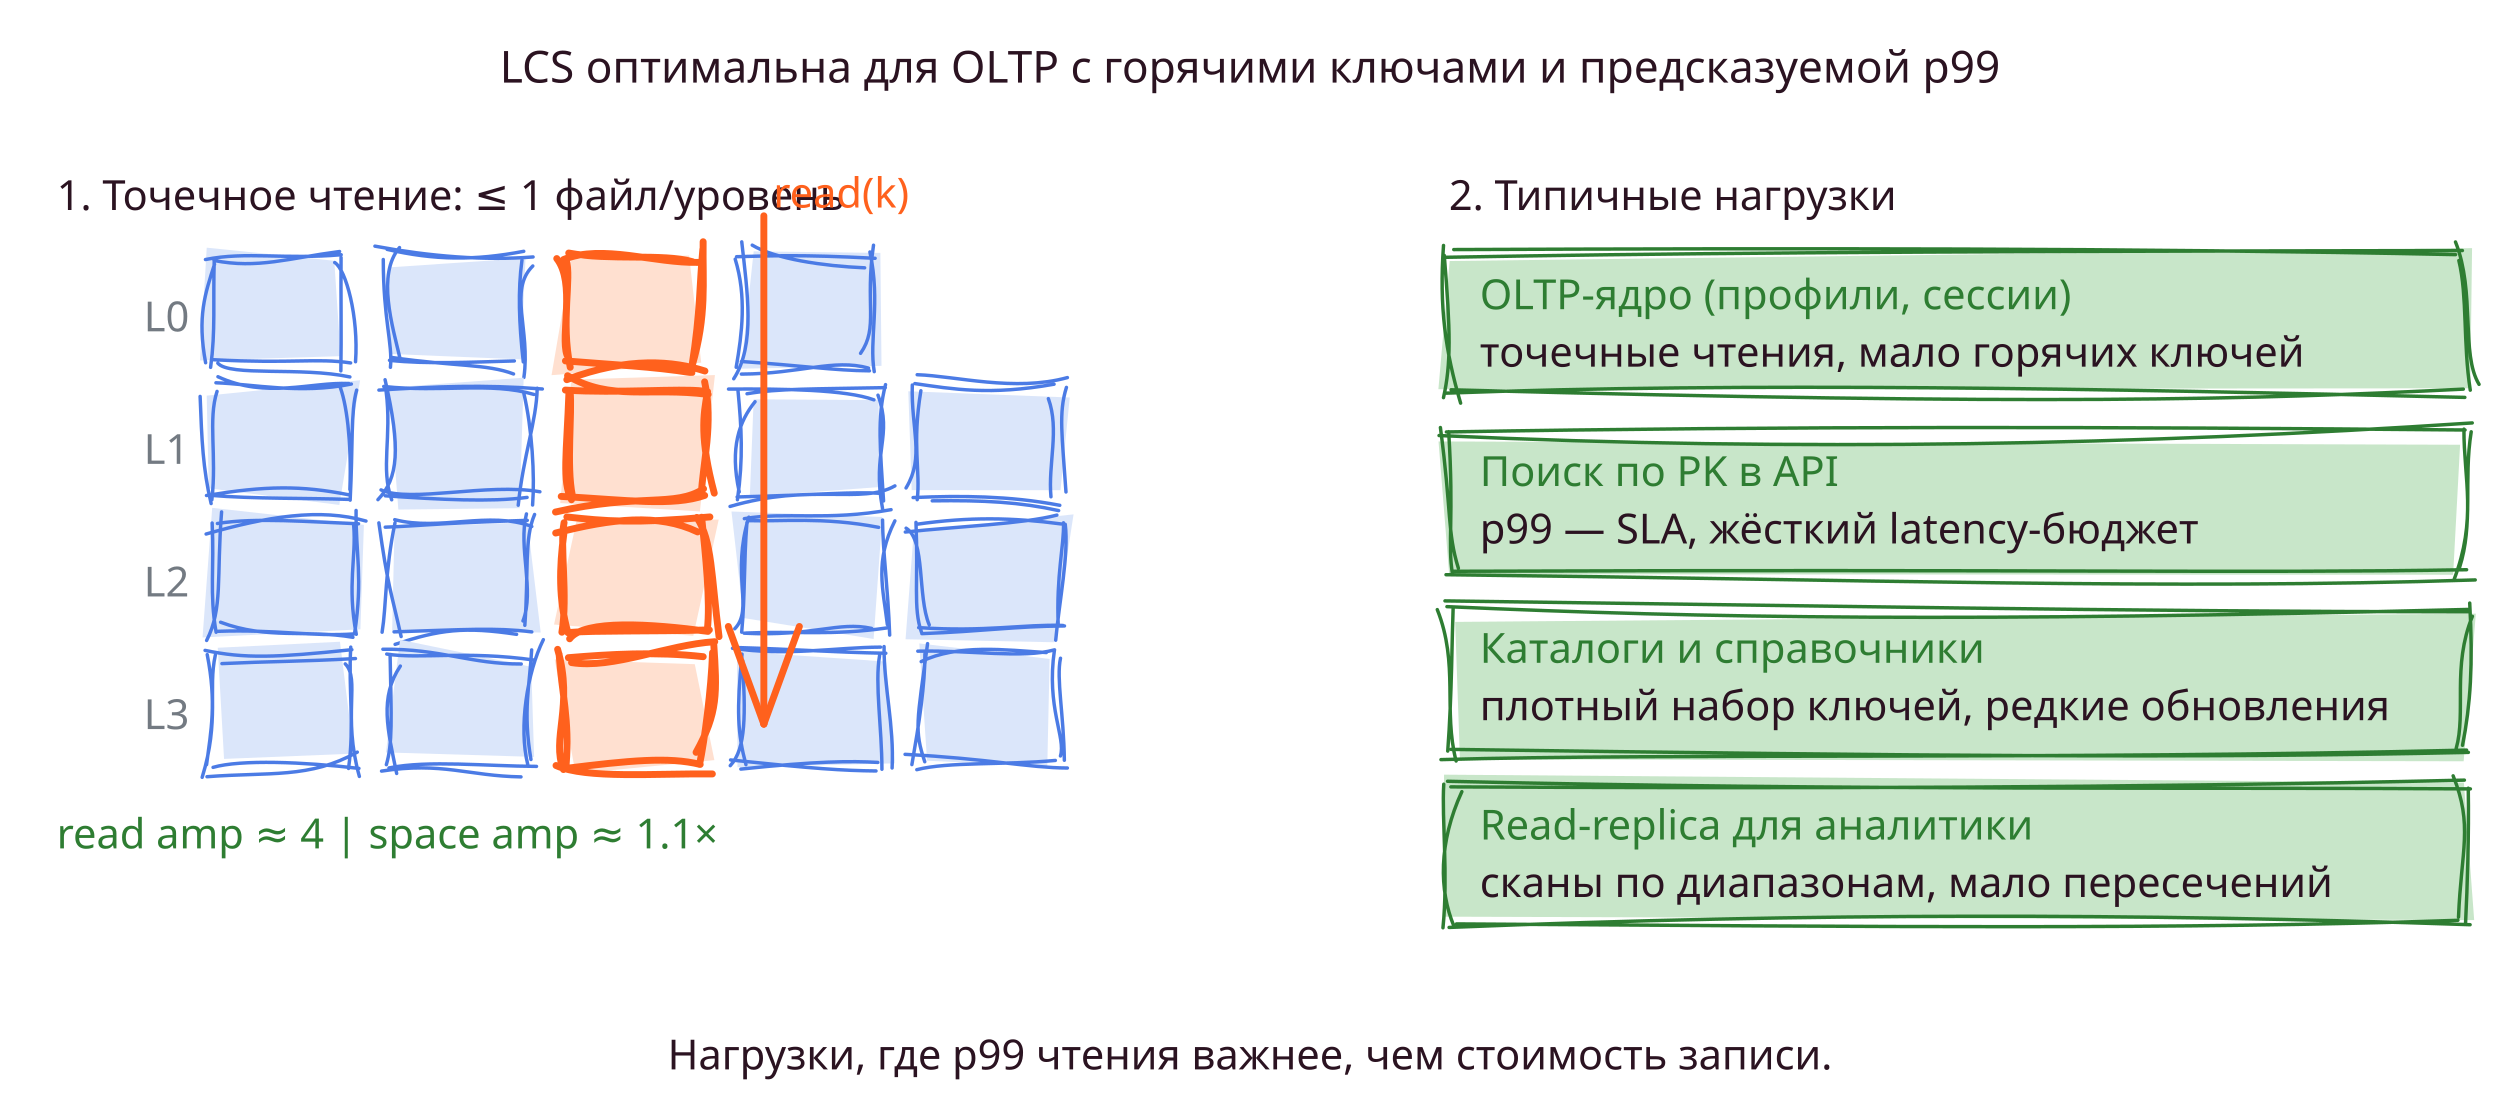
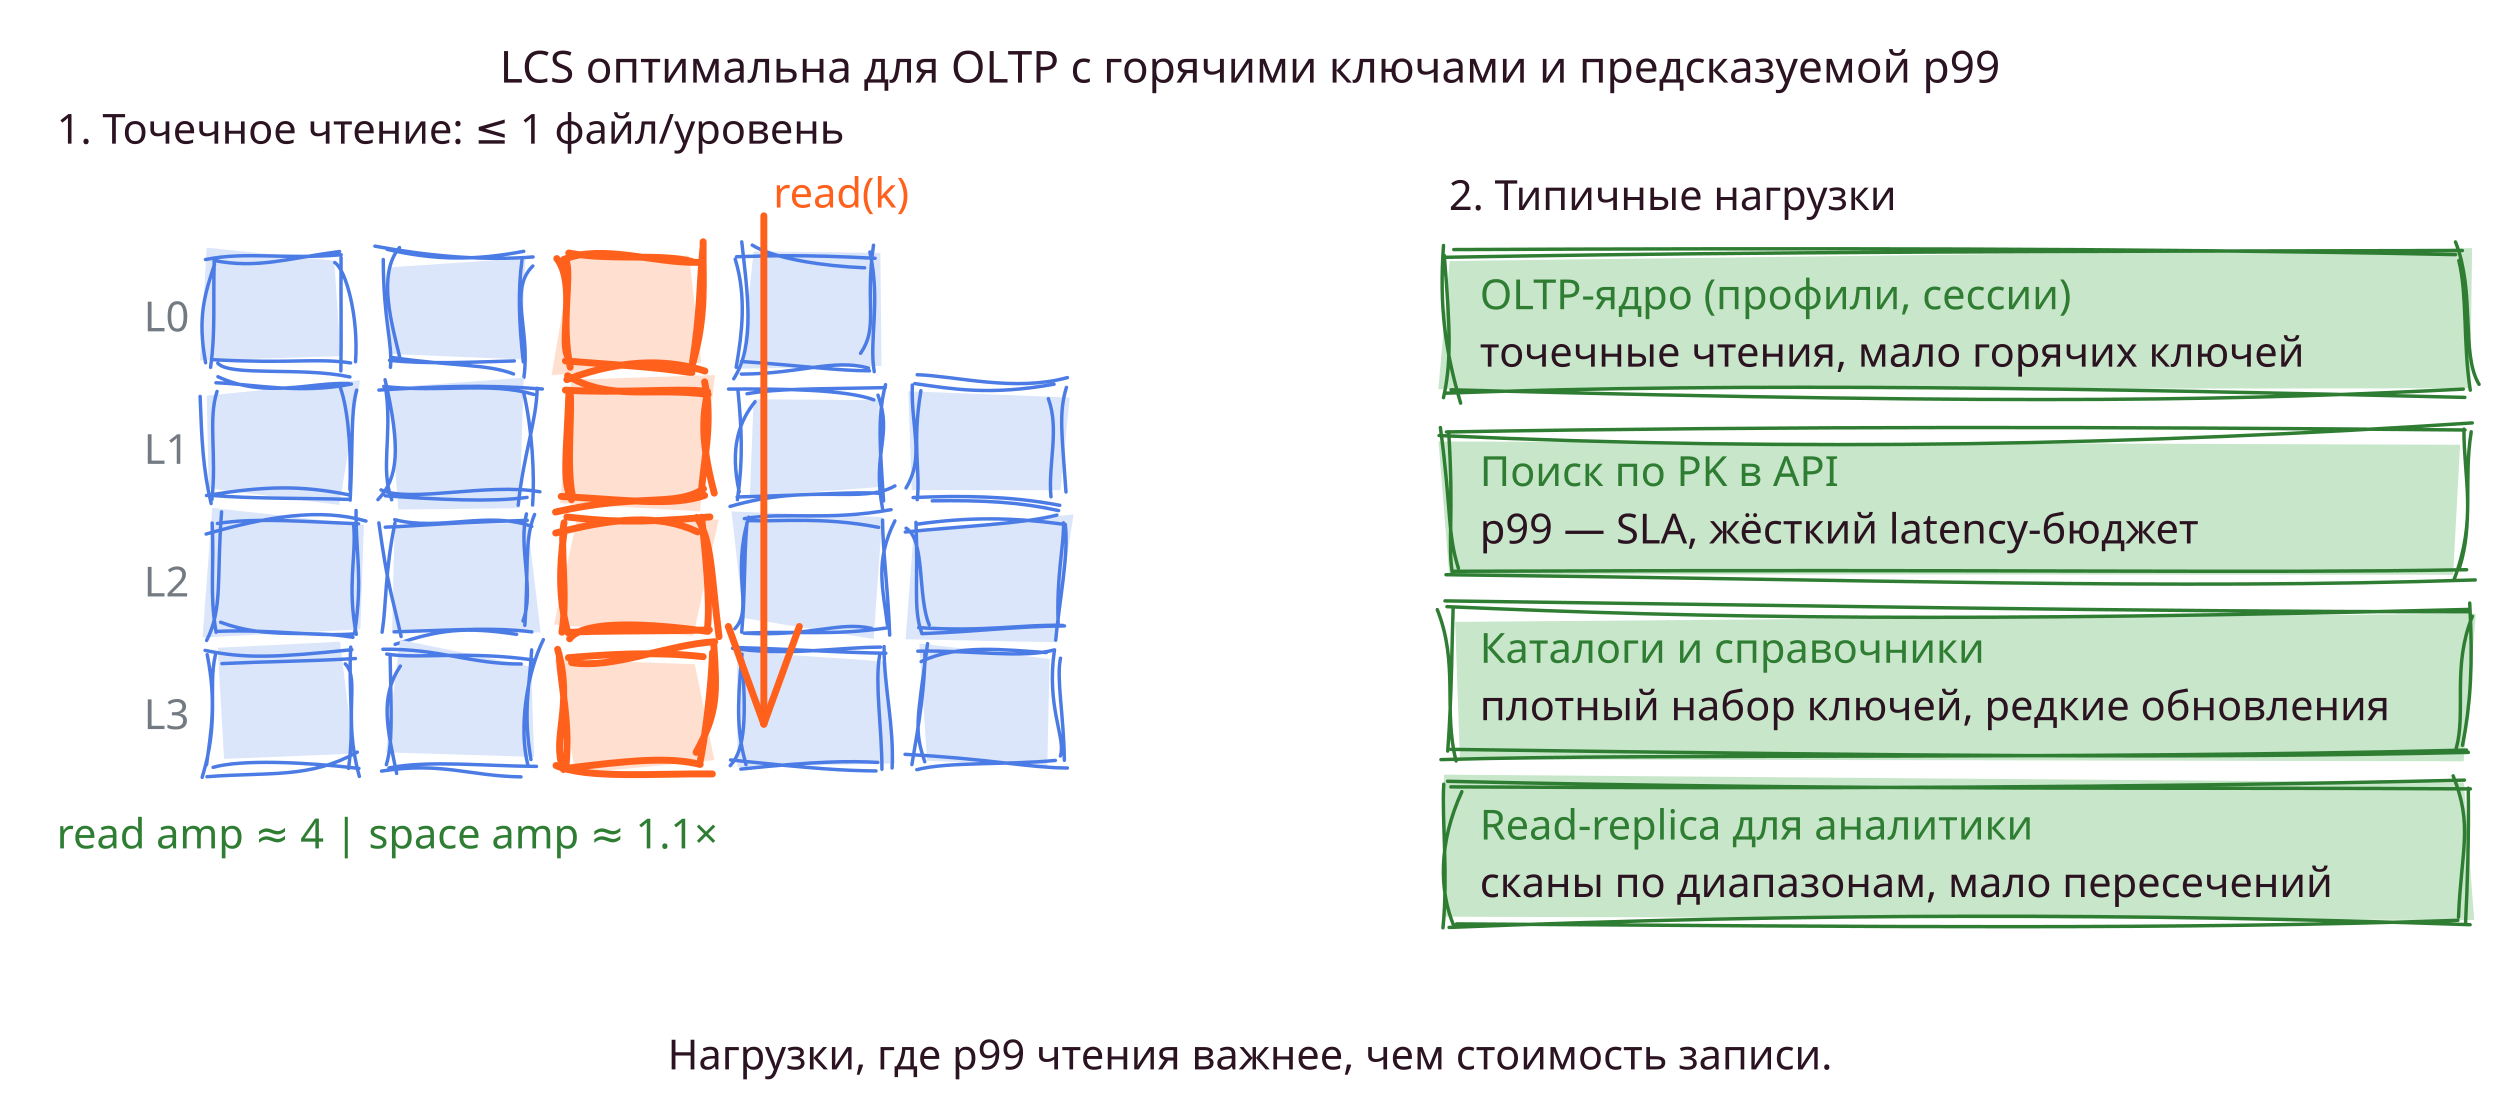
<svg xmlns="http://www.w3.org/2000/svg" version="1.1" viewBox="0 0 722.128 321.277" width="722.128" height="321.277">
  <defs>
    <style>
      @font-face {
        font-family: "Virgil";
        src: url("https://excalidraw.com/Virgil.woff2");
      }
      @font-face {
        font-family: "Cascadia";
        src: url("https://excalidraw.com/Cascadia.woff2");
      }
    </style>
  </defs>
  <rect x="0" y="0" width="722.128" height="321.277" fill="transparent" />
  <g transform="translate(10 10) rotate(0 351.0638 8.93617)">
    <text x="351.064" y="8.9" dominant-baseline="central" font-family="Cascadia, sans-serif" font-size="12.766px" fill="#2B1321" text-anchor="middle" style="white-space: pre;" direction="ltr">LCS оптимальна для OLTP с горячими ключами и предсказуемой p99</text>
  </g>
-   <g transform="translate(16.38298 48.29787) rotate(0 172.3404 7.659574)">
+   <g transform="translate(16.38298 29.14894) rotate(0 172.3404 7.659574)">
    <text x="0" y="7.7" dominant-baseline="central" font-family="Cascadia, sans-serif" font-size="12px" fill="#2B1321" text-anchor="start" style="white-space: pre;" direction="ltr">1. Точечное чтение: ≤ 1 файл/уровень</text>
  </g>
  <g transform="translate(16.38298 84.04255) rotate(0 19.14894 7.021277)">
    <text x="38.298" y="7.0" dominant-baseline="central" font-family="Cascadia, sans-serif" font-size="12px" fill="#737A82" text-anchor="end" style="white-space: pre;" direction="ltr">L0</text>
  </g>
  <g stroke-linecap="round" transform="translate(61.06383 73.82979) rotate(0 19.14894 15.95745)">
    <path d="M-1.35 -2.29 L35.49 1.49 L37.33 29.05 L-3.29 30.28" stroke="none" stroke-width="0" fill="#DBE6FA" />
    <path d="M0.75 1.41 C13.35 3.91, 22.32 0.73, 37.02 -1.18 M-1.72 1.14 C9.94 -1.24, 21.3 1.17, 37.49 -0.25 M35.62 2 C38.86 3.99, 42.57 17.68, 41.63 30.66 M37.45 0.55 C37.36 11.57, 37.59 23.4, 37.39 33.3 M40 35.05 C26.03 32.05, 5.16 35.03, 1.85 31.07 M40.21 31 C30.08 29.53, 23.59 31.28, 0.63 30.08 M-1.67 30.95 C-4.15 17.64, -1.82 11.01, 0.9 2.5 M-0.23 32.28 C1.22 21.77, 0.45 13.49, 0.82 1.17" stroke="#4B7BE5" stroke-width="1" fill="none" />
  </g>
  <g stroke-linecap="round" transform="translate(112.1277 73.82979) rotate(0 19.14894 15.95745)">
    <path d="M0.25 3.4 L39.67 0.74 L38.34 29.98 L0.42 28.41" stroke="none" stroke-width="0" fill="#DBE6FA" />
    <path d="M-3.83 -2.73 C12.08 0.25, 28.08 1.5, 41.85 0.39 M-0.31 -1.8 C13.33 1.35, 24.92 1.49, 39.16 -1.24 M41.77 3 C34.66 10.03, 41.15 21.35, 39.2 35.19 M38.64 1.35 C37.45 10.11, 37.77 19.47, 39.02 30.7 M36.21 34.19 C28.61 31.27, 19.35 32.07, 1.2 29.45 M36.44 30.43 C23.92 30.77, 11.15 31.42, 0.38 30.25 M3.45 29.83 C1.24 20.37, -3.36 5.41, 3.27 -2.32 M0.65 32.27 C1.33 25.46, -1.41 18.51, -1.42 1.13" stroke="#4B7BE5" stroke-width="1" fill="none" />
  </g>
  <g stroke-linecap="round" transform="translate(163.1915 73.82979) rotate(0 19.14894 15.95745)">
    <path d="M1.85 1.09 L35.85 -0.02 L39.36 30.92 L-3.88 34.54" stroke="none" stroke-width="0" fill="#FFE0D0" />
    <path d="M-0.4 1.13 C10.8 -3.4, 25.84 2.27, 38.67 1.96 M1.09 -0.74 C12.72 1.48, 28.53 -0.67, 36.84 1.77 M39.91 -4 C39.74 8.07, 41 17.02, 36.76 31.71 M39.83 -1.85 C38.82 8.65, 39.24 15.55, 36.65 32.11 M40.42 33.34 C31.53 30.48, 18.21 29.1, 0.54 35.84 M36.66 33.85 C25.41 32, 14.02 31.57, 0.14 30.42 M0.57 28.7 C-1.36 23.1, 3.11 7.82, -2.37 0.86 M1.52 32.26 C-1.28 18.78, 2 6.77, 0.34 1.08" stroke="#FF611D" stroke-width="2" fill="none" />
  </g>
  <g stroke-linecap="round" transform="translate(214.2553 73.82979) rotate(0 19.14894 15.95745)">
    <path d="M3.44 -1.23 L40.04 -0.78 L40.37 31.85 L-0.18 32.67" stroke="none" stroke-width="0" fill="#DBE6FA" />
    <path d="M3.03 -3.02 C9.52 0.94, 23.6 3.04, 35.5 3.53 M-1.5 0.32 C8.46 0.07, 16.83 -0.35, 38.52 0.78 M38.06 -3 C35.55 14.1, 39.57 20.69, 34.32 28.23 M37.02 -1.04 C40.19 13.58, 36.7 24.39, 38.27 33.52 M36.63 32.49 C26.45 29.69, 17.08 34.14, -0.11 34.23 M36.89 33.28 C26.9 33.23, 16.89 31.71, -0.11 30.59 M-2.32 35.58 C4.03 25.83, 1.57 10.22, 0 -3.97 M-1.61 32.26 C0.1 22.47, 1.42 11.79, -1.89 1.03" stroke="#4B7BE5" stroke-width="1" fill="none" />
  </g>
  <g transform="translate(16.38298 122.3404) rotate(0 19.14894 7.021277)">
    <text x="38.298" y="7.0" dominant-baseline="central" font-family="Cascadia, sans-serif" font-size="12px" fill="#737A82" text-anchor="end" style="white-space: pre;" direction="ltr">L1</text>
  </g>
  <g stroke-linecap="round" transform="translate(61.06383 112.1277) rotate(0 20.42553 15.95745)">
    <path d="M-1.36 2.15 L42.95 -2.29 L36.95 33.73 L-0.77 28.93" stroke="none" stroke-width="0" fill="#DBE6FA" />
    <path d="M1.89 -3.31 C15.82 3.19, 28.84 -1.86, 39.7 -1.34 M1.31 -1.56 C12.02 -1.2, 25.61 1.82, 40.43 -1.2 M36.91 -0.99 C38.99 3.8, 40.54 15.27, 40 29.28 M41.96 0.56 C40.21 6.66, 40.91 16.54, 40.08 32.34 M39.61 30.78 C25.97 28.07, 15.6 28.17, -1.42 31 M39.89 32.13 C27.85 31.71, 12 32.02, -0.59 30.92 M-0.08 33.32 C-2.46 23.28, -2.78 15.03, -3.26 2.38 M0.13 32.24 C1.6 19.49, -1.04 9.07, 1.63 0.93" stroke="#4B7BE5" stroke-width="1" fill="none" />
  </g>
  <g stroke-linecap="round" transform="translate(112.1277 112.1277) rotate(0 20.42553 15.95745)">
    <path d="M0.24 -0.17 L39.14 -3.04 L37.97 34.66 L2.93 35.06" stroke="none" stroke-width="0" fill="#DBE6FA" />
    <path d="M-2.68 0.55 C14.54 -0.49, 26.6 -1.11, 44.53 0.23 M-1.29 -0.5 C15.52 1.35, 29.45 -1.91, 42.11 1.81 M43.05 0.01 C42.8 9.84, 39.11 18.94, 37.56 33.8 M39.15 1.36 C41.58 11.59, 42.37 25.38, 41.71 33.75 M43.82 29.92 C28.81 27.28, 6.3 33.21, -2.07 29.38 M40.12 31.55 C29.46 32.95, 15.12 32.18, -0.84 31.09 M-2.96 32.2 C2.93 26.01, 3.68 17.43, -0.9 -2.44 M1.01 32.24 C-2.28 23.18, 1.1 14.1, -0.6 0.89" stroke="#4B7BE5" stroke-width="1" fill="none" />
  </g>
  <g stroke-linecap="round" transform="translate(163.1915 112.1277) rotate(0 20.42553 15.95745)">
    <path d="M1.84 -2.48 L43.32 -3.8 L38.98 35.6 L-1.37 33.19" stroke="none" stroke-width="0" fill="#FFE0D0" />
    <path d="M0.75 -3.6 C13.26 3.83, 24.36 -0.37, 41.35 1.8 M0.12 0.55 C15.02 1.53, 33.28 -0.01, 39.79 0.83 M41.2 1.01 C39.88 7.87, 38.96 14.61, 43.12 30.32 M40.34 -1.83 C42.95 10.13, 39.84 21.45, 39.34 31.16 M40.03 29.07 C31.82 34.49, 21.35 30.25, -2.73 35.77 M40.35 30.98 C31.08 34.19, 18.24 32.33, -1.08 31.26 M2.15 31.07 C0.33 22.36, 2.15 7.07, 1.47 0.73 M1.88 32.23 C-0.9 26.88, 0.51 19.12, 1.16 0.84" stroke="#FF611D" stroke-width="2" fill="none" />
  </g>
  <g stroke-linecap="round" transform="translate(214.2553 112.1277) rotate(0 20.42553 15.95745)">
    <path d="M3.44 3.21 L39.5 3.44 L40 28.54 L2.33 31.32" stroke="none" stroke-width="0" fill="#DBE6FA" />
    <path d="M-3.82 0.26 C11.98 0.15, 30.12 0.38, 38.18 3.37 M1.53 1.61 C10.35 0.08, 20.78 0.26, 41.47 -0.16 M39.35 2.02 C43.69 13.91, 37.54 18.28, 40.68 34.84 M41.53 -1.03 C39.04 8.67, 40.02 17.53, 40.96 32.57 M44.24 28.22 C34.66 33.7, 20.05 27.28, -3.38 34.16 M40.57 30.4 C32.7 29.8, 21.36 30.86, -1.33 31.42 M-0.73 29.95 C-3.56 17.09, -0.66 9.48, 3.84 3.91 M-1.25 32.22 C0.49 20.19, -0.08 11.38, -1.08 0.79" stroke="#4B7BE5" stroke-width="1" fill="none" />
  </g>
  <g stroke-linecap="round" transform="translate(265.3191 112.1277) rotate(0 20.42553 15.95745)">
    <path d="M-2.96 0.89 L43.68 2.69 L41.01 29.47 L-1.97 29.45" stroke="none" stroke-width="0" fill="#DBE6FA" />
    <path d="M-0.39 -3.89 C10.7 -3.53, 27.88 1.13, 43 -3.06 M-1.07 -1.33 C9.86 0.26, 20.61 2.17, 39.15 -1.15 M37.5 3.02 C40.77 11.95, 37.38 21.95, 38.25 31.37 M42.72 -0.23 C40.41 7.22, 41.49 13.6, 42.59 29.98 M40.46 35.36 C29.5 32.91, 18.76 32.32, 3.96 32.54 M40.8 33.83 C26.14 31.04, 12.14 31.01, -1.57 31.59 M-3.61 28.82 C1.84 19.81, -2.2 11.88, -1.8 -0.91 M-0.38 32.21 C0.6 23.89, -1.94 16.4, 0.68 0.74" stroke="#4B7BE5" stroke-width="1" fill="none" />
  </g>
  <g transform="translate(16.38298 160.6383) rotate(0 19.14894 7.021277)">
    <text x="38.298" y="7.0" dominant-baseline="central" font-family="Cascadia, sans-serif" font-size="12px" fill="#737A82" text-anchor="end" style="white-space: pre;" direction="ltr">L2</text>
  </g>
  <g stroke-linecap="round" transform="translate(61.06383 150.4255) rotate(0 20.42553 15.95745)">
    <path d="M0.23 -3.73 L44.05 1.18 L43.04 31.35 L-2.56 33.71" stroke="none" stroke-width="0" fill="#DBE6FA" />
    <path d="M-1.53 3.83 C16.15 -1.25, 31.4 -3.74, 44.65 0.08 M1.74 0.79 C12.86 -1, 28.28 0.34, 42.5 0.87 M41.79 -2.98 C41.66 9.64, 43.81 16.53, 41.37 32.41 M41.1 1.38 C41.88 10.68, 39.14 18.52, 41.85 32.79 M40.88 33.66 C27.18 31.33, 16.17 34.39, 2.66 29.31 M41.25 32.68 C29.38 33.53, 18.38 31.33, 1.94 31.93 M-1.38 34.57 C3.35 25.27, 1.45 16.69, 2.94 -2.56 M1.36 32.2 C-0.62 20.9, 0.88 13.68, 0.21 0.65" stroke="#4B7BE5" stroke-width="1" fill="none" />
  </g>
  <g stroke-linecap="round" transform="translate(112.1277 150.4255) rotate(0 20.42553 15.95745)">
    <path d="M1.83 1.95 L40.23 0.42 L44.06 32.28 L1.14 31.84" stroke="none" stroke-width="0" fill="#DBE6FA" />
    <path d="M1.89 -0.32 C14.87 3.07, 29.16 -2.99, 41.48 1.65 M-0.85 1.85 C8.19 1.54, 15.78 0.61, 40.18 -0.12 M39.94 -1.98 C37.47 7.68, 42.38 20.2, 38.93 28.93 M42.29 -1.82 C39.25 5.23, 40.6 14.59, 39.47 30.2 M37.09 32.8 C22.03 30.54, 14.87 31.43, 2 35.7 M41.48 32.1 C30.99 30.77, 21.5 31.48, 1.7 32.09 M3.74 33.44 C0.74 20, -0.09 19.09, -2.69 0.61 M-1.76 32.19 C-0.51 24.6, -0.98 14.71, 1.97 0.6" stroke="#4B7BE5" stroke-width="1" fill="none" />
  </g>
  <g stroke-linecap="round" transform="translate(163.1915 150.4255) rotate(0 20.42553 15.95745)">
    <path d="M3.43 -0.36 L44.41 -0.34 L37.07 33.22 L-3.16 29.97" stroke="none" stroke-width="0" fill="#FFE0D0" />
    <path d="M-2.68 3.54 C13.59 -0.61, 26.92 -2.24, 38.31 3.22 M0.55 -1.1 C11.7 0.09, 19.61 0.89, 41.86 -1.11 M38.08 -0.97 C42.55 5.72, 42.23 15.87, 44.5 33.46 M39.48 -1.02 C40.62 10.15, 42.07 23.43, 41.1 31.61 M41.3 31.95 C24.87 29.75, 5.58 28.46, 1.35 34.09 M41.7 31.53 C24.44 32.01, 8.28 31.64, 1.45 32.26 M0.86 32.32 C-1.87 22.73, -1.62 13.5, -0.33 3.79 M-0.89 32.19 C0.88 21.91, -1.57 6.97, -0.26 0.55" stroke="#FF611D" stroke-width="2" fill="none" />
  </g>
  <g stroke-linecap="round" transform="translate(214.2553 150.4255) rotate(0 20.42553 15.95745)">
    <path d="M-2.97 -2.68 L40.59 -1.09 L38.09 34.15 L0.55 28.1" stroke="none" stroke-width="0" fill="#DBE6FA" />
    <path d="M0.75 -0.61 C12.31 -2.65, 24.68 0.14, 43.13 -3.21 M1.96 -0.04 C11.2 0.28, 23.44 -1.21, 39.54 1.9 M44.23 0.03 C38.35 11.76, 40.8 19.54, 42.06 29.98 M40.67 -0.21 C40.71 8.69, 42.26 19.51, 42.73 33.02 M37.51 31.09 C27.88 28.96, 20.62 33.5, 0.69 32.47 M41.93 30.95 C26.06 33.25, 15.4 31.79, 1.21 32.43 M-2.02 31.19 C3.53 25.46, -3.16 15.9, 2.04 -1.04 M-0.02 32.18 C0.99 21.61, 0.57 11.99, 1.5 0.5" stroke="#4B7BE5" stroke-width="1" fill="none" />
  </g>
  <g stroke-linecap="round" transform="translate(265.3191 150.4255) rotate(0 20.42553 15.95745)">
    <path d="M-1.37 3.01 L44.78 -1.85 L39.1 35.09 L-3.75 34.23" stroke="none" stroke-width="0" fill="#DBE6FA" />
    <path d="M-3.82 3.25 C11.03 1.67, 30.44 0.89, 39.96 -1.64 M-0.64 1.02 C14.7 -1.17, 27.28 -0.94, 41.22 0.92 M42.38 1.03 C43.44 9.8, 40.65 23.21, 39.62 34.5 M41.87 0.59 C42.08 7.23, 39.72 15.58, 40.36 30.43 M41.72 30.24 C30.72 29.81, 19.33 32.17, 0.04 30.86 M42.16 30.38 C27.67 30.49, 18.52 31.95, 0.96 32.6 M3.09 30.07 C-0.36 21.8, 2.03 5.54, -3.59 2.14 M0.85 32.17 C-1.62 25.31, -0.02 17.01, -0.74 0.46" stroke="#4B7BE5" stroke-width="1" fill="none" />
  </g>
  <g transform="translate(16.38298 198.9362) rotate(0 19.14894 7.021277)">
    <text x="38.298" y="7.0" dominant-baseline="central" font-family="Cascadia, sans-serif" font-size="12px" fill="#737A82" text-anchor="end" style="white-space: pre;" direction="ltr">L3</text>
  </g>
  <g stroke-linecap="round" transform="translate(61.06383 188.7234) rotate(0 20.42553 15.95745)">
    <path d="M1.83 -1.62 L37.14 -3.36 L41.13 28.96 L3.65 30.49" stroke="none" stroke-width="0" fill="#DBE6FA" />
    <path d="M3.04 2.96 C16.48 2.31, 25.96 2.38, 41.61 1.5 M-1.83 -0.86 C9.54 1.56, 18.61 1.24, 40.57 -1.06 M38.67 3.04 C43.05 7.49, 37.79 17.79, 42.74 35.55 M40.25 -1.8 C39.54 10.7, 41.37 20.5, 39.61 33.25 M42.14 28.53 C28.4 36.23, 16.74 34.24, -1.27 35.63 M42.61 33.23 C26.74 31.34, 8.42 30.63, 0.48 32.93 M-2.67 35.81 C2.43 19.26, -1.05 10.34, 1.14 0.49 M-1.4 32.16 C-0.12 22.32, 1.53 14.29, -1.21 0.36" stroke="#4B7BE5" stroke-width="1" fill="none" />
  </g>
  <g stroke-linecap="round" transform="translate(112.1277 188.7234) rotate(0 20.42553 15.95745)">
    <path d="M3.43 -3.93 L41.32 3.89 L42.15 29.9 L-0.65 28.62" stroke="none" stroke-width="0" fill="#DBE6FA" />
    <path d="M-1.53 -1.19 C15.2 -1.37, 23.72 3.13, 38.43 3.07 M-0.42 0.2 C9.04 1.74, 22.44 -0.86, 42.25 1.95 M44.82 -3.96 C40.13 5.53, 37.64 21.46, 40.31 32.07 M41.44 -1 C40.91 9.24, 38.84 16.57, 41.24 30.66 M38.36 35.68 C23.24 35.44, 15.44 31.28, -1.92 34.01 M42.84 32.65 C28.35 32.59, 11.54 30.79, 0.23 33.1 M2.45 34.69 C-0.18 21.99, -2.58 12.75, 3.51 3.67 M-0.53 32.15 C1.27 26.02, 0.94 19.32, 0.55 0.31" stroke="#4B7BE5" stroke-width="1" fill="none" />
  </g>
  <g stroke-linecap="round" transform="translate(163.1915 188.7234) rotate(0 20.42553 15.95745)">
    <path d="M-2.98 1.76 L37.5 3.13 L43.16 30.84 L3.06 34.75" stroke="none" stroke-width="0" fill="#FFE0D0" />
    <path d="M1.9 2.67 C13.92 4.59, 29.48 -2.49, 43.26 -3.37 M0.98 1.25 C12.54 0.29, 26.28 -0.59, 39.93 0.96 M42.96 -2.96 C43.94 11.57, 44.21 17.13, 37.87 28.59 M42.63 -0.2 C42.28 10.17, 40.3 25.41, 38.87 32.07 M42.57 34.83 C26.08 34.65, 6.15 36.32, -2.58 32.4 M39.06 32.08 C29.97 29.83, 18.66 30.94, -0.01 33.26 M-0.43 33.56 C-4.06 24.72, 2.6 15.15, -2.12 -1.16 M0.34 32.14 C1.38 19.33, -0.92 11.58, -1.69 0.26" stroke="#FF611D" stroke-width="2" fill="none" />
  </g>
  <g stroke-linecap="round" transform="translate(214.2553 188.7234) rotate(0 20.42553 15.95745)">
    <path d="M-1.38 -0.56 L41.69 2.37 L44.18 31.77 L-1.24 32.88" stroke="none" stroke-width="0" fill="#DBE6FA" />
    <path d="M-2.67 -1.47 C12.64 0.91, 27.24 -1.74, 40.09 -1.8 M-1.61 -1.69 C16.04 -1.16, 26.11 -0.32, 41.61 -0.03 M41.11 -1.96 C41.02 9.6, 44.06 20.8, 43.43 33.11 M39.82 0.6 C38.38 8.71, 40.49 21.49, 40.49 33.48 M38.78 33.97 C29.1 33.86, 21.19 33.35, -3.23 30.79 M39.29 31.5 C31.59 31.07, 21.78 31.1, -0.26 33.43 M-3.32 32.44 C1.33 27.44, 1.07 17.56, 0.24 2.02 M1.21 32.14 C-1.23 23.03, -1.51 16.6, 0.08 0.22" stroke="#4B7BE5" stroke-width="1" fill="none" />
  </g>
  <g stroke-linecap="round" transform="translate(265.3191 188.7234) rotate(0 20.42553 15.95745)">
    <path d="M0.22 -2.87 L37.87 1.62 L37.19 32.71 L2.46 31.01" stroke="none" stroke-width="0" fill="#DBE6FA" />
    <path d="M0.76 2.38 C11.36 -2.77, 25 -0.99, 36.91 -0.23 M-0.21 -0.63 C15.54 -0.98, 29.95 1.59, 39.29 -1.02 M39.26 -0.96 C36.83 15.64, 42.64 24.47, 40.99 29.64 M41.01 1.41 C39.75 7.25, 41.95 17.56, 42.12 30.88 M42.99 33.12 C31.94 33.07, 19.89 30.39, -3.89 29.17 M39.52 30.93 C25.03 32.31, 8.56 31.26, -0.5 33.6 M1.8 31.31 C-1.27 22.17, -0.47 19.96, 2.61 -2.81 M-1.92 32.13 C0.16 20.34, 1.9 8.86, 1.84 0.17" stroke="#4B7BE5" stroke-width="1" fill="none" />
  </g>
  <g stroke-linecap="round">
    <g transform="translate(220.6383 62.34043) rotate(0 0 73.40426)">
      <path d="M0 0 C0 24.47, 0 122.34, 0 146.81 M0 0 C0 24.47, 0 122.34, 0 146.81" stroke="#FF611D" stroke-width="2" fill="none" />
    </g>
    <g transform="translate(220.6383 62.34043) rotate(0 0 73.40426)">
      <path d="M-10.26 118.62 C-6.81 128.09, -3.36 137.57, 0 146.81 M-10.26 118.62 C-7.91 125.09, -5.55 131.55, 0 146.81" stroke="#FF611D" stroke-width="2" fill="none" />
    </g>
    <g transform="translate(220.6383 62.34043) rotate(0 0 73.40426)">
      <path d="M10.26 118.62 C6.81 128.09, 3.36 137.57, 0 146.81 M10.26 118.62 C7.91 125.09, 5.55 131.55, 0 146.81" stroke="#FF611D" stroke-width="2" fill="none" />
    </g>
  </g>
  <g transform="translate(201.4894 48.29787) rotate(0 41.48936 7.021277)">
    <text x="41.489" y="7.0" dominant-baseline="central" font-family="Cascadia, sans-serif" font-size="12px" fill="#FF611D" text-anchor="middle" style="white-space: pre;" direction="ltr">read(k)</text>
  </g>
  <g transform="translate(16.38298 233.4043) rotate(0 172.3404 7.021277)">
    <text x="0" y="7.0" dominant-baseline="central" font-family="Cascadia, sans-serif" font-size="12px" fill="#2E7D32" text-anchor="start" style="white-space: pre;" direction="ltr">read amp ≈ 4   |   space amp ≈ 1.1×</text>
  </g>
  <g transform="translate(418.5106 48.29787) rotate(0 146.8085 7.659574)">
    <text x="0" y="7.7" dominant-baseline="central" font-family="Cascadia, sans-serif" font-size="12px" fill="#2B1321" text-anchor="start" style="white-space: pre;" direction="ltr">2. Типичные нагрузки</text>
  </g>
  <g stroke-linecap="round" transform="translate(418.5106 73.82979) rotate(0 146.8085 20.42553)">
    <path d="M0.22 1.56 L295.55 -2.16 L295.03 38.33 L-3.03 38.59" stroke="none" stroke-width="0" fill="#C8E6C9" />
    <path d="M1.41 -1.74 C98.15 -2.15, 199.17 -2.22, 290.78 -0.28 M-0.88 0.49 C59.2 -0.59, 117.66 -1.21, 292.75 -1.46 M290.76 -3.94 C296.58 10.62, 292.22 28.4, 297.57 37.19 M291.73 1.42 C294.23 11.68, 292.91 25.36, 295.03 38.87 M293.02 38.57 C232.33 41.58, 172.52 43.4, 0.63 38.76 M293.46 40.96 C188.29 38.38, 85.03 36.53, -1.28 39.75 M3.39 42.62 C-0.99 27.74, -2.83 14.9, -1.55 -2.93 M-1.56 41.03 C0.63 31.33, 0.5 22.06, -1.34 -0.07" stroke="#2E7D32" stroke-width="1" fill="none" />
  </g>
  <g transform="translate(427.4468 77.65957) rotate(0 140.4255 7.021277)">
    <text x="0" y="7.0" dominant-baseline="central" font-family="Cascadia, sans-serif" font-size="12px" fill="#2E7D32" text-anchor="start" style="white-space: pre;" direction="ltr">OLTP-ядро (профили, сессии)</text>
  </g>
  <g transform="translate(427.4468 94.25532) rotate(0 140.4255 7.021277)">
    <text x="0" y="7.0" dominant-baseline="central" font-family="Cascadia, sans-serif" font-size="12px" fill="#2B1321" text-anchor="start" style="white-space: pre;" direction="ltr">точечные чтения, мало горячих ключей</text>
  </g>
  <g stroke-linecap="round" transform="translate(418.5106 124.8936) rotate(0 146.8085 20.42553)">
    <path d="M-2.99 2.62 L292.09 3.57 L290.08 41.13 L0.08 40.98" stroke="none" stroke-width="0" fill="#C8E6C9" />
    <path d="M-2.84 0.91 C101.25 5.71, 200.13 3.62, 295.6 -2.73 M-0.72 -0.12 C97.76 -1.86, 193.66 -1.61, 293.52 -0.69 M293.2 -0.94 C293.14 13.5, 297.08 24.95, 290.26 42.75 M295.3 -0.17 C293.05 13.78, 296 26.54, 291.91 39.09 M296.46 42.62 C207.97 45.52, 120.12 42.49, -0.83 41.11 M293.97 39.67 C232.92 40.76, 171.06 39.47, 1.15 40.12 M2.74 39.24 C-0.51 28.63, 0.85 23.52, -2.45 -1.4 M1.06 41.01 C-0.43 32.2, 1.51 24.67, -0.06 -0.21" stroke="#2E7D32" stroke-width="1" fill="none" />
  </g>
  <g transform="translate(427.4468 128.7234) rotate(0 140.4255 7.021277)">
    <text x="0" y="7.0" dominant-baseline="central" font-family="Cascadia, sans-serif" font-size="12px" fill="#2E7D32" text-anchor="start" style="white-space: pre;" direction="ltr">Поиск по PK в API</text>
  </g>
  <g transform="translate(427.4468 145.3191) rotate(0 140.4255 7.021277)">
    <text x="0" y="7.0" dominant-baseline="central" font-family="Cascadia, sans-serif" font-size="12px" fill="#2B1321" text-anchor="start" style="white-space: pre;" direction="ltr">p99 — SLA, жёсткий latency-бюджет</text>
  </g>
  <g stroke-linecap="round" transform="translate(418.5106 175.9574) rotate(0 146.8085 20.42553)">
    <path d="M1.81 3.68 L296.64 1.3 L293.12 43.94 L3.19 43.37" stroke="none" stroke-width="0" fill="#C8E6C9" />
    <path d="M-1.13 -2.39 C98.4 -1.12, 195.15 0.72, 294.47 0.77 M-0.56 -0.73 C74.63 2.63, 149.24 3.75, 294.29 0.08 M295.64 2.07 C289.7 16.55, 293.93 29.84, 290.94 40.32 M294.87 -1.76 C295.86 15.88, 295.1 27.71, 292.79 39.32 M293.96 40.71 C177.65 43.52, 61.77 41.59, -2.29 43.46 M294.48 41.37 C215.85 43.14, 136.66 42.4, 0.6 40.5 M2.09 43.86 C-1.67 29.36, 2.9 15.81, -3.35 0.13 M-0.33 40.99 C0.88 24.89, 0.9 6.95, 1.23 -0.36" stroke="#2E7D32" stroke-width="1" fill="none" />
  </g>
  <g transform="translate(427.4468 179.7872) rotate(0 140.4255 7.021277)">
    <text x="0" y="7.0" dominant-baseline="central" font-family="Cascadia, sans-serif" font-size="12px" fill="#2E7D32" text-anchor="start" style="white-space: pre;" direction="ltr">Каталоги и справочники</text>
  </g>
  <g transform="translate(427.4468 196.383) rotate(0 140.4255 7.021277)">
    <text x="0" y="7.0" dominant-baseline="central" font-family="Cascadia, sans-serif" font-size="12px" fill="#2B1321" text-anchor="start" style="white-space: pre;" direction="ltr">плотный набор ключей, редкие обновления</text>
  </g>
  <g stroke-linecap="round" transform="translate(418.5106 227.0213) rotate(0 146.8085 20.42553)">
    <path d="M-1.4 -3.26 L293.19 -0.96 L296.16 38.75 L-1.71 37.76" stroke="none" stroke-width="0" fill="#C8E6C9" />
    <path d="M0.57 0.27 C101.51 0.78, 196.12 0.6, 293.33 -1.68 M-0.39 -1.35 C113.19 1.37, 225.24 0.37, 295.06 0.85 M290.08 -2.92 C295.89 11.44, 292.42 18.39, 291.63 37.89 M294.45 0.65 C294.67 13.99, 294.2 28.89, 293.67 39.55 M291.46 38.81 C212.01 41.51, 126.82 40.68, 2.2 39.85 M294.98 40.08 C198.77 36.79, 105.23 36.59, 0.06 40.87 M1.45 40.48 C-2.83 30.25, -3.05 16.43, 3.75 1.65 M-1.71 40.97 C-0.17 25.76, -2.09 9.56, -1.48 -0.5" stroke="#2E7D32" stroke-width="1" fill="none" />
  </g>
  <g transform="translate(427.4468 230.8511) rotate(0 140.4255 7.021277)">
    <text x="0" y="7.0" dominant-baseline="central" font-family="Cascadia, sans-serif" font-size="12px" fill="#2E7D32" text-anchor="start" style="white-space: pre;" direction="ltr">Read-replica для аналитики</text>
  </g>
  <g transform="translate(427.4468 247.4468) rotate(0 140.4255 7.021277)">
    <text x="0" y="7.0" dominant-baseline="central" font-family="Cascadia, sans-serif" font-size="12px" fill="#2B1321" text-anchor="start" style="white-space: pre;" direction="ltr">сканы по диапазонам, мало пересечений</text>
  </g>
  <g transform="translate(10 297.234) rotate(0 351.0638 7.021277)">
    <text x="351.064" y="7.0" dominant-baseline="central" font-family="Cascadia, sans-serif" font-size="12px" fill="#2B1321" text-anchor="middle" style="white-space: pre;" direction="ltr">Нагрузки, где p99 чтения важнее, чем стоимость записи.</text>
  </g>
</svg>
